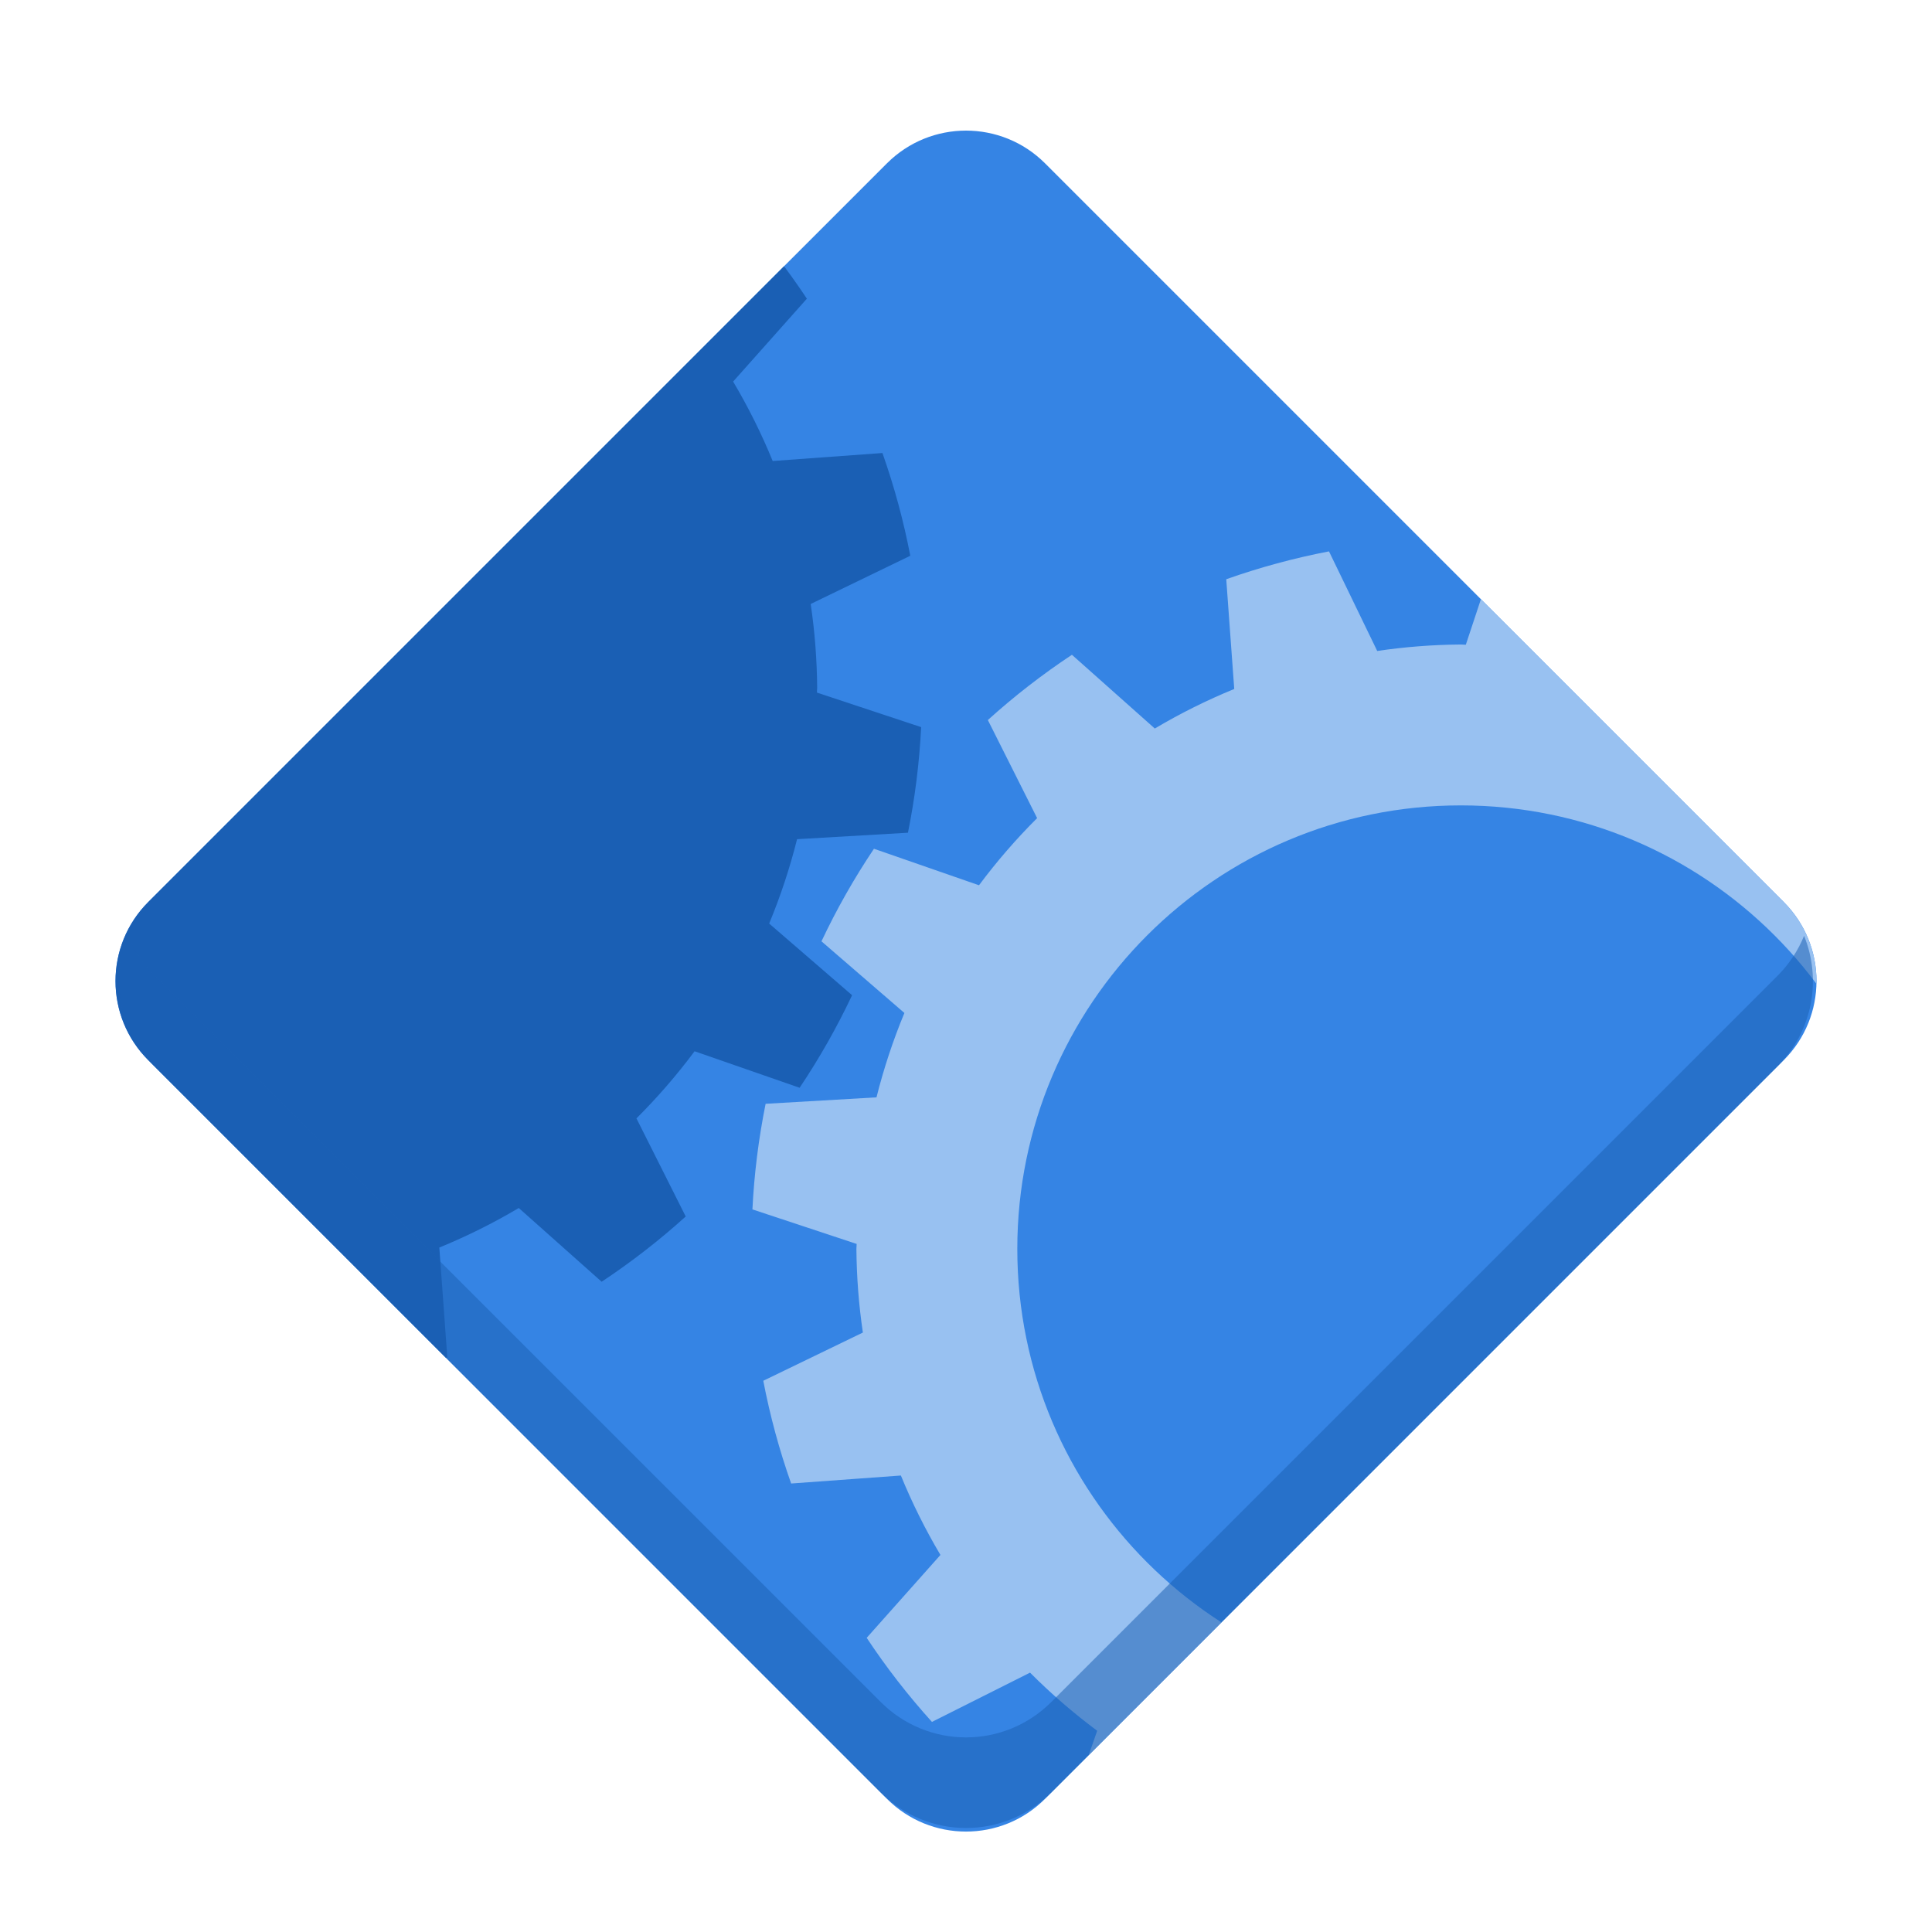
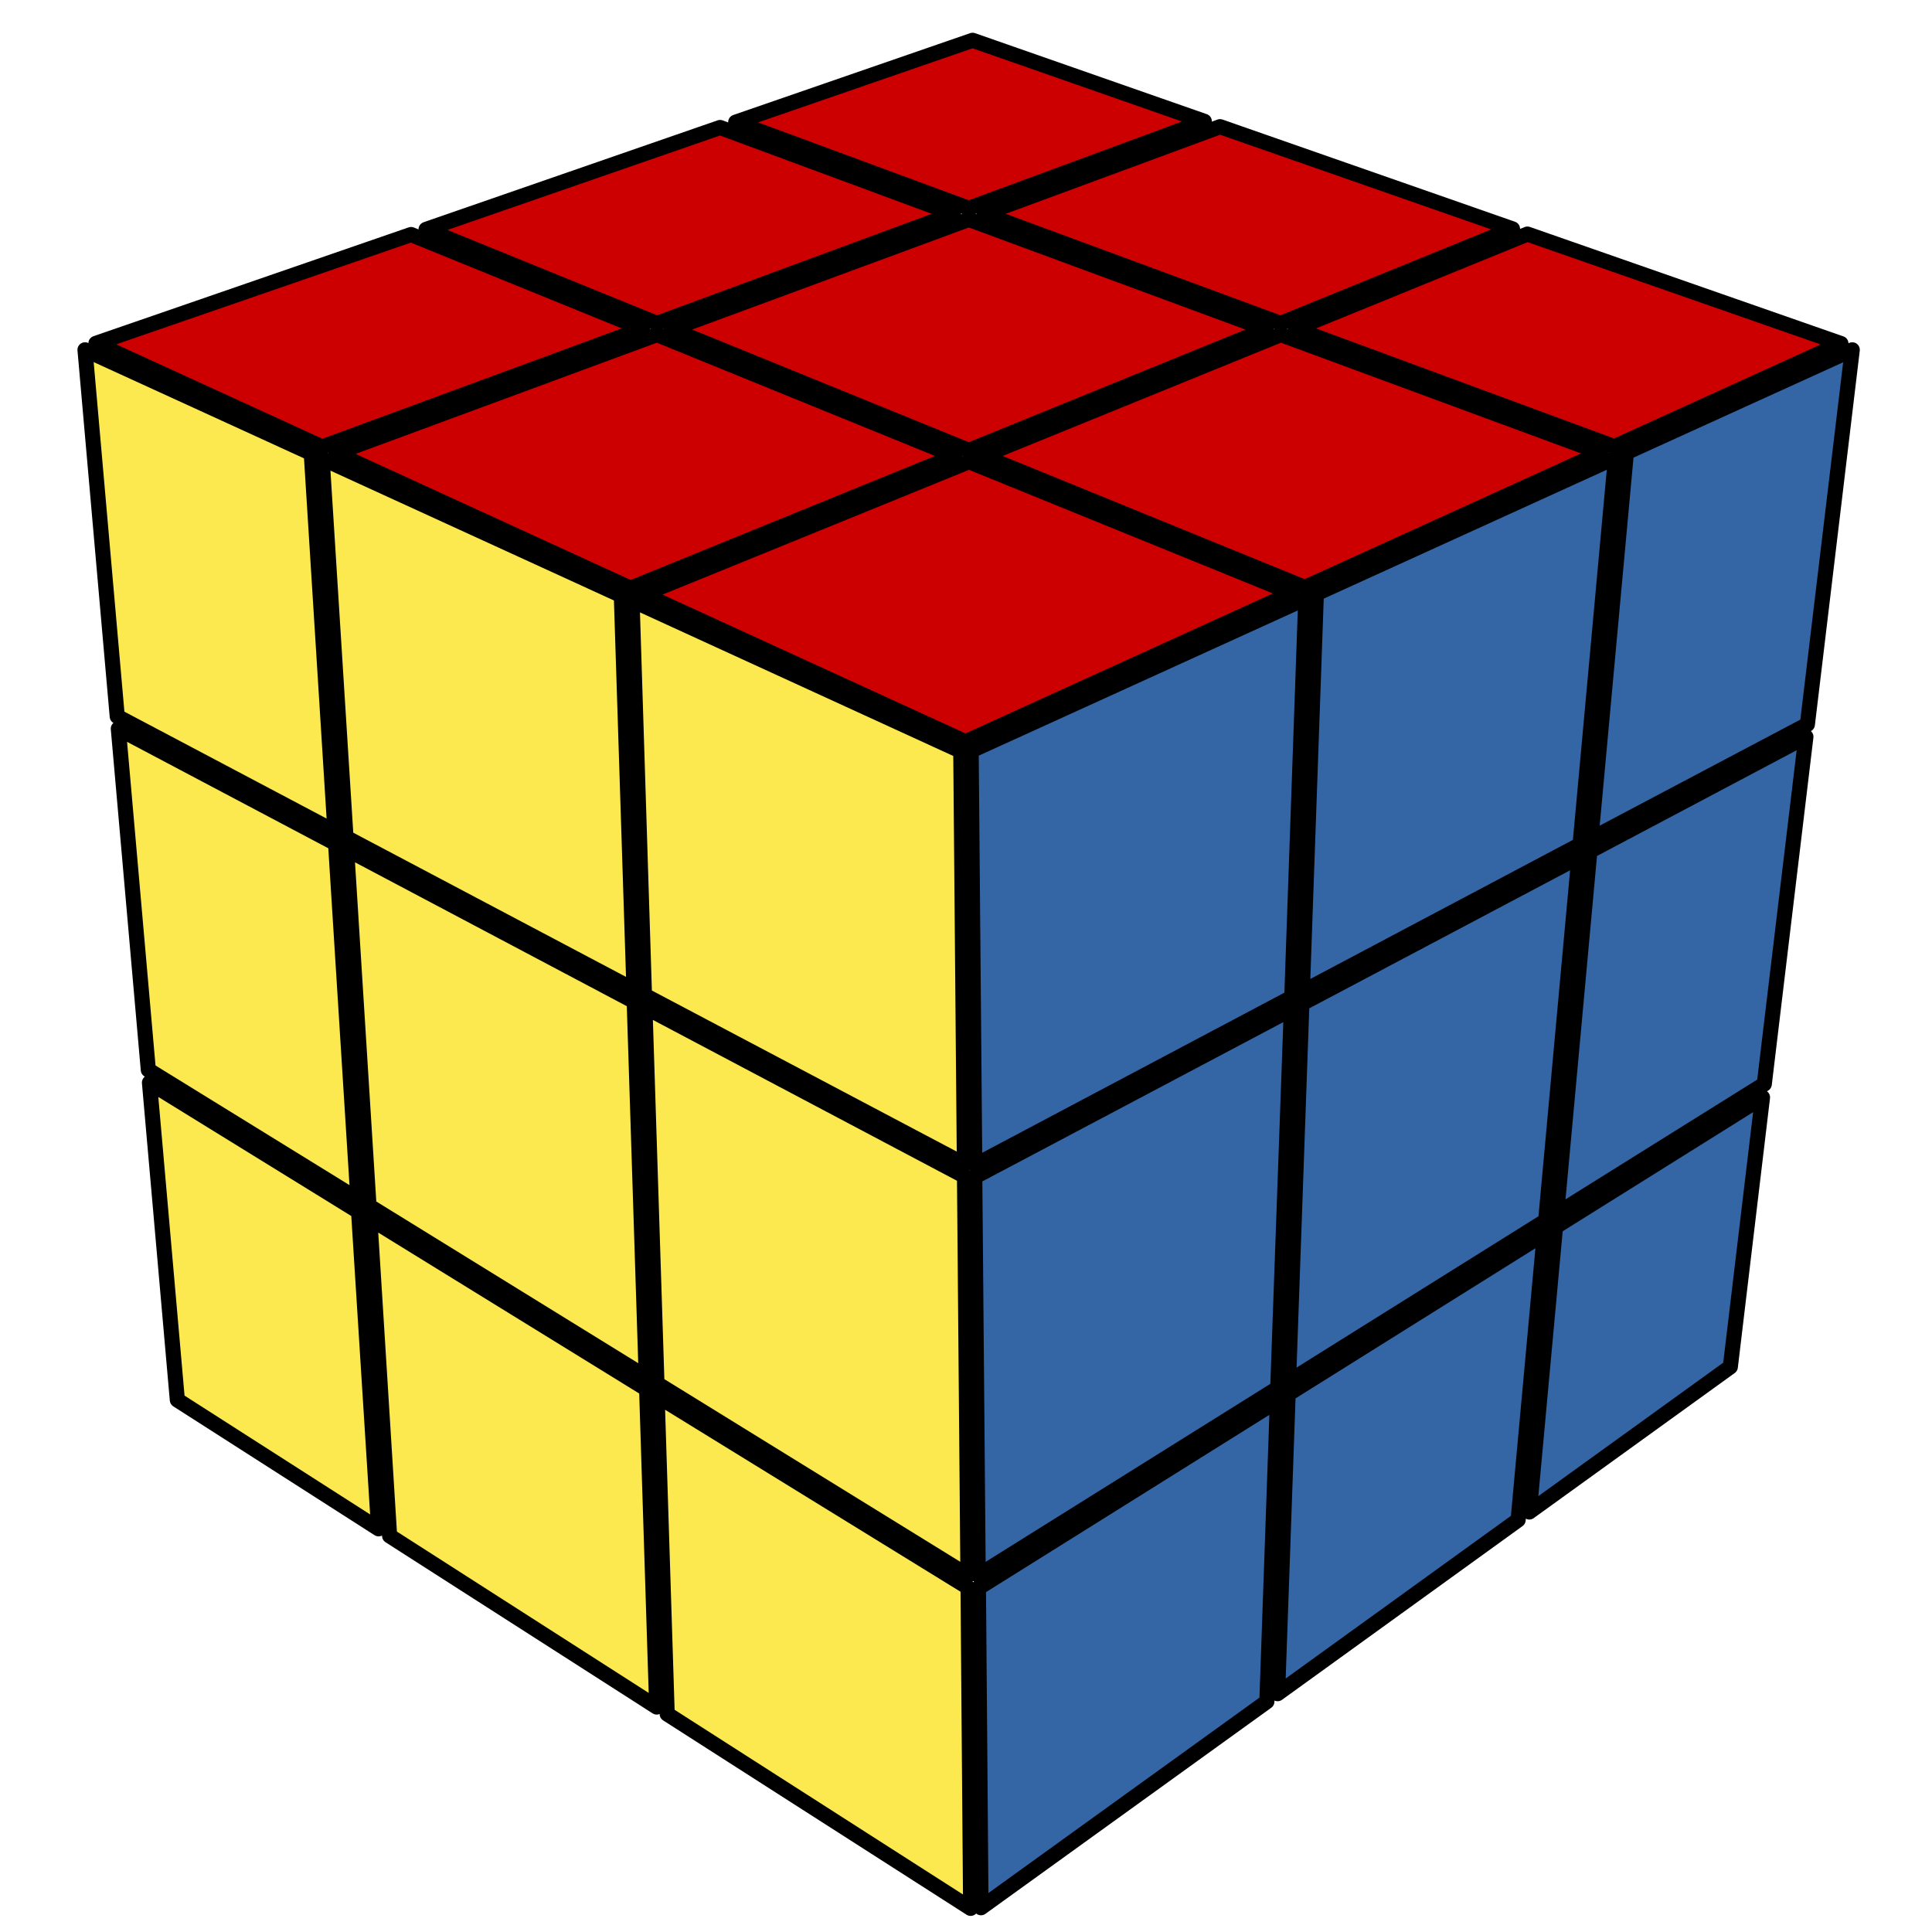
<svg xmlns="http://www.w3.org/2000/svg" width="33.75mm" height="33.75mm" viewBox="0 0 33.75 33.75" version="1.1" id="svg974">
  <defs id="defs968">
    <clipPath clipPathUnits="userSpaceOnUse" id="clipPath18689">
      <rect clip-path="none" transform="rotate(45)" ry="32" rx="32" y="123.999" x="486.037" height="362.943" width="362.943" id="rect18691" style="display:inline;opacity:1;vector-effect:none;fill:#4a86cf;fill-opacity:1;stroke:none;stroke-width:26.067;stroke-linecap:butt;stroke-linejoin:miter;stroke-miterlimit:4;stroke-dasharray:none;stroke-dashoffset:0;stroke-opacity:1;marker:none;marker-start:none;marker-mid:none;marker-end:none;paint-order:normal;enable-background:new" />
    </clipPath>
    <clipPath clipPathUnits="userSpaceOnUse" id="clipPath18689-3">
      <rect clip-path="none" transform="rotate(45)" ry="32" rx="32" y="123.999" x="486.037" height="362.943" width="362.943" id="rect18691-6" style="display:inline;opacity:1;vector-effect:none;fill:#4a86cf;fill-opacity:1;stroke:none;stroke-width:26.067;stroke-linecap:butt;stroke-linejoin:miter;stroke-miterlimit:4;stroke-dasharray:none;stroke-dashoffset:0;stroke-opacity:1;marker:none;marker-start:none;marker-mid:none;marker-end:none;paint-order:normal;enable-background:new" />
    </clipPath>
  </defs>
-   <g id="layer1" transform="translate(-61.81982,-103.944)">
-     <g transform="matrix(0.2636723,0,0,0.2636723,61.81982,-529.397)" style="display:inline;stroke-width:0.25;enable-background:new" id="g1836">
-       <g transform="matrix(0.25,0,0,0.25,0,2295)" id="g18818" style="stroke-width:0.25">
-         <g style="stroke-width:0.27" transform="matrix(0.9260519,0,0,0.9260519,18.93073,50.87633)" id="g18590">
-           <g style="stroke-width:0.27" id="g18681" clip-path="url(#clipPath18689-3)">
-             <rect style="opacity:1;vector-effect:none;fill:#3584e4;fill-opacity:1;stroke:none;stroke-width:8.221;stroke-linecap:butt;stroke-linejoin:miter;stroke-miterlimit:4;stroke-dasharray:none;stroke-dashoffset:0;stroke-opacity:1;marker:none;marker-start:none;marker-mid:none;marker-end:none;paint-order:normal" id="rect18571" width="424" height="424" x="458.337" y="90.642" rx="10.092" ry="10.092" transform="matrix(0.6052817,0.6052817,-0.6052817,0.6052817,33.44063,99.07363)" clip-path="none" />
-             <circle style="opacity:1;vector-effect:none;fill:#f66151;fill-opacity:1;stroke:none;stroke-width:7.037;stroke-linecap:butt;stroke-linejoin:miter;stroke-miterlimit:4;stroke-dasharray:none;stroke-dashoffset:0;stroke-opacity:1;marker:none;marker-start:none;marker-mid:none;marker-end:none;paint-order:normal" id="path18706" cx="0" cy="0" r="0" transform="translate(0,-212)" />
-             <circle style="opacity:1;vector-effect:none;fill:#f66151;fill-opacity:1;stroke:none;stroke-width:7.037;stroke-linecap:butt;stroke-linejoin:miter;stroke-miterlimit:4;stroke-dasharray:none;stroke-dashoffset:0;stroke-opacity:1;marker:none;marker-start:none;marker-mid:none;marker-end:none;paint-order:normal" id="path18708" cx="0" cy="0" r="0" transform="translate(0,-212)" />
-             <path style="display:inline;opacity:1;vector-effect:none;fill:#98c1f1;fill-opacity:1;stroke:none;stroke-width:7.037;stroke-linecap:butt;stroke-linejoin:miter;stroke-miterlimit:4;stroke-dasharray:none;stroke-dashoffset:0;stroke-opacity:1;marker:none;marker-start:none;marker-mid:none;marker-end:none;paint-order:normal;enable-background:new" d="m 408.92,561.918 -9.886,29.829 a 172.971,172.971 0 0 0 -1.427,-0.071 172.971,172.971 0 0 0 -23.929,1.852 l -13.801,-28.501 a 203.293,203.293 0 0 0 -29.401,7.972 l 2.286,31.405 a 172.971,172.971 0 0 0 -22.732,11.319 l -23.718,-21.103 a 203.293,203.293 0 0 0 -24.059,18.674 l 14.099,28.073 a 172.971,172.971 0 0 0 -16.636,19.211 l -30.058,-10.448 a 203.293,203.293 0 0 0 -15.017,26.488 l 23.73,20.507 a 172.971,172.971 0 0 0 -7.985,24.143 l -31.73,1.849 a 203.293,203.293 0 0 0 -3.778,30.217 l 29.829,9.886 a 172.971,172.971 0 0 0 -0.071,1.427 172.971,172.971 0 0 0 1.852,23.929 l -28.501,13.801 a 203.293,203.293 0 0 0 7.972,29.401 l 31.405,-2.286 a 172.971,172.971 0 0 0 11.319,22.732 l -21.103,23.718 a 203.293,203.293 0 0 0 18.674,24.059 l 28.073,-14.099 a 172.971,172.971 0 0 0 19.211,16.636 l -10.448,30.058 a 203.293,203.293 0 0 0 26.488,15.017 l 20.507,-23.73 a 172.971,172.971 0 0 0 24.143,7.985 l 1.849,31.73 a 203.293,203.293 0 0 0 30.217,3.778 l 9.886,-29.829 a 172.971,172.971 0 0 0 1.427,0.071 172.971,172.971 0 0 0 23.929,-1.852 l 13.801,28.501 a 203.293,203.293 0 0 0 29.401,-7.972 l -2.286,-31.405 a 172.971,172.971 0 0 0 22.732,-11.319 l 23.718,21.103 A 203.293,203.293 0 0 0 532.96,916 l -14.099,-28.073 a 172.971,172.971 0 0 0 16.636,-19.211 l 30.058,10.448 a 203.293,203.293 0 0 0 15.017,-26.488 l -23.73,-20.507 a 172.971,172.971 0 0 0 7.985,-24.143 l 31.73,-1.849 a 203.293,203.293 0 0 0 3.778,-30.217 l -29.829,-9.886 a 172.971,172.971 0 0 0 0.071,-1.427 172.971,172.971 0 0 0 -1.852,-23.929 l 28.501,-13.801 a 203.293,203.293 0 0 0 -7.972,-29.401 l -31.405,2.286 a 172.971,172.971 0 0 0 -11.319,-22.732 l 21.103,-23.718 a 203.293,203.293 0 0 0 -18.674,-24.059 l -28.073,14.099 a 172.971,172.971 0 0 0 -19.211,-16.636 l 10.448,-30.058 A 203.293,203.293 0 0 0 485.636,581.681 l -20.507,23.73 a 172.971,172.971 0 0 0 -24.143,-7.985 l -1.849,-31.73 a 203.293,203.293 0 0 0 -30.217,-3.778 z M 397.607,637.722 A 126.926,126.926 0 0 1 524.532,764.647 126.926,126.926 0 0 1 397.607,891.572 126.926,126.926 0 0 1 270.682,764.647 126.926,126.926 0 0 1 397.607,637.722 Z" id="path18717-4" />
-             <path id="path18758" d="m 51.748,401.284 -9.886,29.829 c -0.476,-0.026 -0.951,-0.05 -1.427,-0.071 -8.01,0.062 -16.005,0.681 -23.929,1.852 L 2.706,404.392 c -9.986,1.918 -19.814,4.583 -29.401,7.972 l 2.286,31.405 c -7.844,3.211 -15.442,6.994 -22.732,11.319 l -23.718,-21.103 c -8.475,5.614 -16.518,11.857 -24.059,18.674 l 14.099,28.073 c -6.009,5.987 -11.569,12.408 -16.636,19.211 l -30.058,-10.448 c -5.661,8.442 -10.68,17.296 -15.017,26.488 l 23.73,20.507 c -3.25,7.841 -5.919,15.91 -7.985,24.143 l -31.73,1.849 c -2.013,9.964 -3.276,20.064 -3.778,30.217 l 29.829,9.886 c -0.026,0.476 -0.05,0.951 -0.071,1.427 0.062,8.01 0.681,16.005 1.852,23.929 l -28.501,13.801 c 1.918,9.986 4.583,19.814 7.972,29.401 l 31.405,-2.286 c 3.211,7.844 6.994,15.442 11.319,22.732 l -21.103,23.718 c 5.614,8.475 11.857,16.518 18.674,24.059 l 28.073,-14.099 c 5.987,6.009 12.408,11.569 19.211,16.636 l -10.448,30.058 c 8.442,5.661 17.296,10.68 26.488,15.017 l 20.507,-23.73 c 7.841,3.25 15.91,5.919 24.143,7.985 l 1.849,31.73 c 9.964,2.013 20.064,3.276 30.217,3.778 l 9.886,-29.829 c 0.476,0.026 0.951,0.05 1.427,0.071 8.01,-0.062 16.005,-0.681 23.929,-1.852 l 13.801,28.501 c 9.986,-1.918 19.814,-4.583 29.401,-7.972 l -2.286,-31.405 c 7.844,-3.211 15.442,-6.994 22.732,-11.319 l 23.718,21.103 c 8.475,-5.614 16.518,-11.857 24.059,-18.674 l -14.099,-28.073 c 6.009,-5.987 11.569,-12.408 16.636,-19.211 l 30.058,10.448 c 5.661,-8.442 10.68,-17.296 15.017,-26.488 l -23.73,-20.507 c 3.25,-7.841 5.919,-15.91 7.985,-24.143 l 31.73,-1.849 c 2.013,-9.964 3.276,-20.064 3.778,-30.217 l -29.829,-9.886 c 0.026,-0.476 0.05,-0.951 0.071,-1.427 -0.062,-8.01 -0.681,-16.005 -1.852,-23.929 l 28.501,-13.801 c -1.918,-9.986 -4.583,-19.814 -7.972,-29.401 l -31.405,2.286 c -3.211,-7.844 -6.994,-15.442 -11.319,-22.732 l 21.103,-23.718 c -5.614,-8.475 -11.857,-16.518 -18.674,-24.059 l -28.073,14.099 c -5.987,-6.009 -12.408,-11.569 -19.211,-16.636 l 10.448,-30.058 c -8.442,-5.661 -17.296,-10.68 -26.488,-15.017 l -20.507,23.73 c -7.841,-3.25 -15.91,-5.919 -24.143,-7.985 l -1.849,-31.73 c -9.964,-2.013 -20.064,-3.276 -30.217,-3.778 z" style="display:inline;opacity:1;vector-effect:none;fill:#1a5fb4;fill-opacity:1;stroke:none;stroke-width:7.037;stroke-linecap:butt;stroke-linejoin:miter;stroke-miterlimit:4;stroke-dasharray:none;stroke-dashoffset:0;stroke-opacity:1;marker:none;marker-start:none;marker-mid:none;marker-end:none;paint-order:normal;enable-background:new" />
-           </g>
-         </g>
-         <path style="display:inline;opacity:0.534;vector-effect:none;fill:#1a5fb4;fill-opacity:1;stroke:none;stroke-width:1.629;stroke-linecap:butt;stroke-linejoin:miter;stroke-miterlimit:4;stroke-dasharray:none;stroke-dashoffset:0;stroke-opacity:1;marker:none;marker-start:none;marker-mid:none;marker-end:none;paint-order:normal;enable-background:new" clip-path="none" d="m 8.477,2676 c -1.171,2.887 -0.583,6.308 1.766,8.656 l 48.102,48.102 c 3.134,3.134 8.179,3.134 11.312,0 l 48.102,-48.102 c 2.348,-2.348 2.937,-5.77 1.766,-8.656 -0.392,0.966 -0.98,1.871 -1.766,2.656 l -48.102,48.102 c -3.134,3.134 -8.179,3.134 -11.312,0 L 10.242,2678.656 C 9.457,2677.871 8.868,2676.965 8.477,2676 Z" transform="matrix(4,0,0,4,0,-10028)" id="rect18571-6" />
-       </g>
-       <rect y="2402" x="-1.5000001e-06" height="128" width="128" id="rect9125-7-2" style="display:inline;opacity:1;vector-effect:none;fill:none;fill-opacity:1;stroke:none;stroke-width:1.25;stroke-linecap:butt;stroke-linejoin:miter;stroke-miterlimit:4;stroke-dasharray:none;stroke-dashoffset:0;stroke-opacity:1;marker:none;marker-start:none;marker-mid:none;marker-end:none;paint-order:normal;enable-background:new" />
-     </g>
-   </g>
+   <path id="path7380" style="fill:#cc0000;fill-rule:evenodd;stroke:#000000;stroke-width:0.264;stroke-linecap:round;stroke-linejoin:round" d="M 16.99,0.704 12.852,2.134 16.924,3.639 21.038,2.119 Z" />
+   <path id="path7378" style="fill:#cc0000;fill-rule:evenodd;stroke:#000000;stroke-width:0.264;stroke-linecap:round;stroke-linejoin:round" d="m 21.312,2.213 -4.123,1.522 5.181,1.914 4.052,-1.651 z" />
+   <path id="path7376" style="fill:#cc0000;fill-rule:evenodd;stroke:#000000;stroke-width:0.264;stroke-linecap:round;stroke-linejoin:round" d="M 12.579,2.227 7.443,4.007 11.476,5.649 16.657,3.735 Z" />
+   <path id="path7374" style="fill:#cc0000;fill-rule:evenodd;stroke:#000000;stroke-width:0.264;stroke-linecap:round;stroke-linejoin:round" d="m 16.924,3.833 -5.196,1.918 5.196,2.116 5.196,-2.116 z" />
+   <path id="path7372" style="fill:#cc0000;fill-rule:evenodd;stroke:#000000;stroke-width:0.264;stroke-linecap:round;stroke-linejoin:round" d="m 26.682,4.089 -4.056,1.654 5.575,2.059 3.958,-1.801 z" />
+   <path id="path7370" style="fill:#cc0000;fill-rule:evenodd;stroke:#000000;stroke-width:0.264;stroke-linecap:round;stroke-linejoin:round" d="M 7.181,4.097 1.676,5.998 5.627,7.807 11.225,5.743 Z" />
+   <path id="path7368" style="fill:#cc0000;fill-rule:evenodd;stroke:#000000;stroke-width:0.264;stroke-linecap:round;stroke-linejoin:round" d="M 11.476,5.845 5.867,7.916 11.014,10.275 16.683,7.965 Z" />
+   <path id="path7366" style="fill:#cc0000;fill-rule:evenodd;stroke:#000000;stroke-width:0.264;stroke-linecap:round;stroke-linejoin:round" d="M 22.374,5.845 17.167,7.965 22.794,10.261 27.965,7.908 Z" />
+   <path id="path7364" style="fill:#fce94f;fill-rule:evenodd;stroke:#000000;stroke-width:0.264;stroke-linecap:round;stroke-linejoin:round" d="m 1.485,6.111 0.563,6.404 3.804,2.011 -0.413,-6.581 0.045,-0.004 z" />
+   <path id="path7362" style="fill:#3465a4;fill-rule:evenodd;stroke:#000000;stroke-width:0.264;stroke-linecap:round;stroke-linejoin:round" d="m 32.357,6.111 -4.025,1.831 0.075,0.008 -0.616,6.704 3.782,-1.999 z" />
+   <path id="path7360" style="fill:#3465a4;fill-rule:evenodd;stroke:#000000;stroke-width:0.264;stroke-linecap:round;stroke-linejoin:round" d="m 28.208,7.998 -5.282,2.405 0.068,0.003 -0.244,6.919 4.852,-2.57 0.618,-6.753 z" />
+   <path id="path7358" style="fill:#fce94f;fill-rule:evenodd;stroke:#000000;stroke-width:0.264;stroke-linecap:round;stroke-linejoin:round" d="m 5.627,8.01 0.417,6.618 5.031,2.66 -0.221,-6.881 h 0.008 z" />
+   <path id="path7356" style="fill:#cc0000;fill-rule:evenodd;stroke:#000000;stroke-width:0.264;stroke-linecap:round;stroke-linejoin:round" d="m 16.927,8.065 -5.685,2.315 5.624,2.577 5.703,-2.597 z" />
+   <path id="path7354" style="fill:#3465a4;fill-rule:evenodd;stroke:#000000;stroke-width:0.264;stroke-linecap:round;stroke-linejoin:round" d="m 22.802,10.459 -5.837,2.657 0.063,7.24 5.538,-2.934 0.244,-6.96 z" />
+   <path id="path7352" style="fill:#fce94f;fill-rule:evenodd;stroke:#000000;stroke-width:0.264;stroke-linecap:round;stroke-linejoin:round" d="m 11.041,10.489 0.217,6.895 5.589,2.953 -0.063,-7.216 z" />
+   <path id="path7350" style="fill:#fce94f;fill-rule:evenodd;stroke:#000000;stroke-width:0.264;stroke-linecap:round;stroke-linejoin:round" d="m 2.067,12.729 0.524,5.961 3.662,2.259 -0.391,-6.213 z" />
+   <path id="path7348" style="fill:#3465a4;fill-rule:evenodd;stroke:#000000;stroke-width:0.264;stroke-linecap:round;stroke-linejoin:round" d="m 31.547,12.871 -3.774,1.999 -0.581,6.334 3.628,-2.266 z" />
+   <path id="path7346" style="fill:#fce94f;fill-rule:evenodd;stroke:#000000;stroke-width:0.264;stroke-linecap:round;stroke-linejoin:round" d="m 6.055,14.837 0.391,6.228 4.843,2.99 -0.21,-6.559 z" />
+   <path id="path7344" style="fill:#3465a4;fill-rule:evenodd;stroke:#000000;stroke-width:0.264;stroke-linecap:round;stroke-linejoin:round" d="m 27.582,14.972 -4.84,2.562 -0.233,6.6 4.492,-2.81 z" />
+   <path id="path7342" style="fill:#fce94f;fill-rule:evenodd;stroke:#000000;stroke-width:0.264;stroke-linecap:round;stroke-linejoin:round" d="m 11.266,17.594 0.21,6.573 5.433,3.354 -0.06,-6.974 z" />
+   <path id="path7340" style="fill:#3465a4;fill-rule:evenodd;stroke:#000000;stroke-width:0.264;stroke-linecap:round;stroke-linejoin:round" d="m 22.558,17.632 -5.53,2.927 0.06,6.962 5.233,-3.272 z" />
+   <path id="path7338" style="fill:#fce94f;fill-rule:evenodd;stroke:#000000;stroke-width:0.264;stroke-linecap:round;stroke-linejoin:round" d="m 2.611,18.912 0.487,5.544 3.516,2.251 -0.35,-5.541 z" />
+   <path id="path7336" style="fill:#3465a4;fill-rule:evenodd;stroke:#000000;stroke-width:0.264;stroke-linecap:round;stroke-linejoin:round" d="m 30.789,19.17 -3.616,2.262 -0.458,4.981 3.512,-2.535 z" />
+   <path id="path7334" style="fill:#fce94f;fill-rule:evenodd;stroke:#000000;stroke-width:0.264;stroke-linecap:round;stroke-linejoin:round" d="m 6.46,21.286 0.346,5.544 4.666,2.99 -0.176,-5.552 z" />
+   <path id="path7332" style="fill:#3465a4;fill-rule:evenodd;stroke:#000000;stroke-width:0.264;stroke-linecap:round;stroke-linejoin:round" d="m 26.978,21.552 -4.476,2.802 -0.184,5.233 4.202,-3.035 z" />
+   <path id="path7330" style="fill:#fce94f;fill-rule:evenodd;stroke:#000000;stroke-width:0.264;stroke-linecap:round;stroke-linejoin:round" d="m 11.479,24.386 0.176,5.556 5.301,3.395 -0.045,-5.605 z" />
+   <path id="path7319" style="fill:#3465a4;fill-rule:evenodd;stroke:#000000;stroke-width:0.264;stroke-linecap:round;stroke-linejoin:round" d="m 22.315,24.472 -5.223,3.268 0.045,5.586 4.994,-3.601 z" />
</svg>
